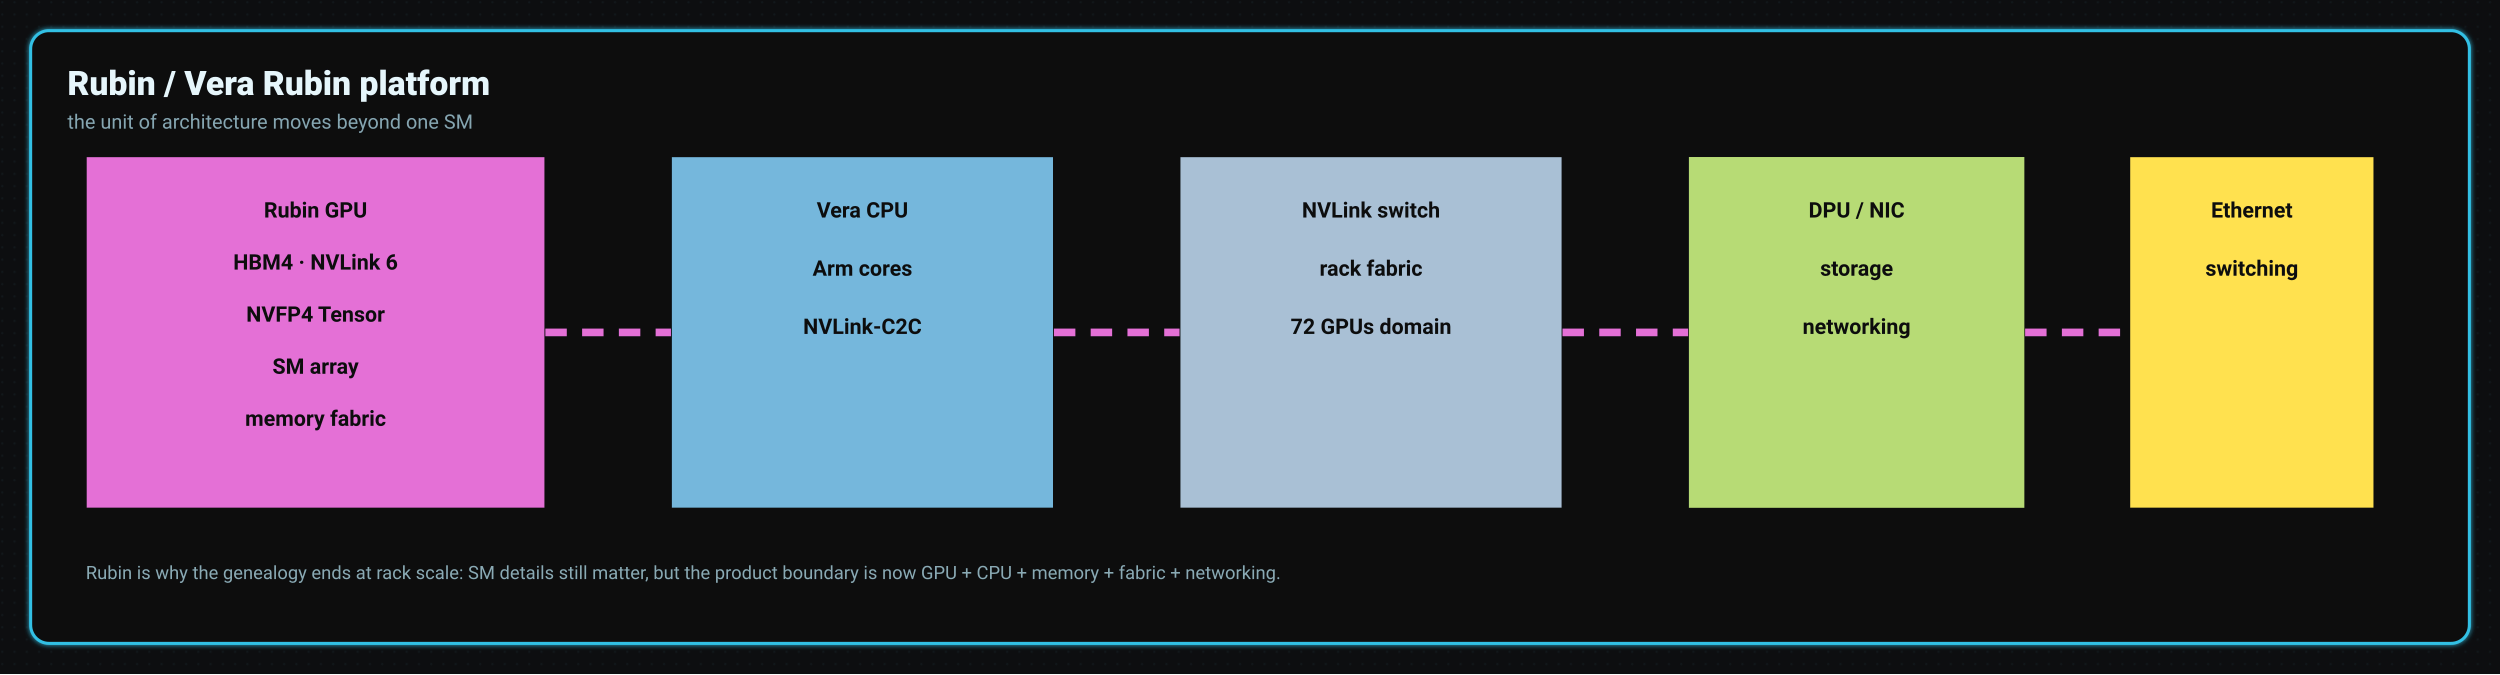
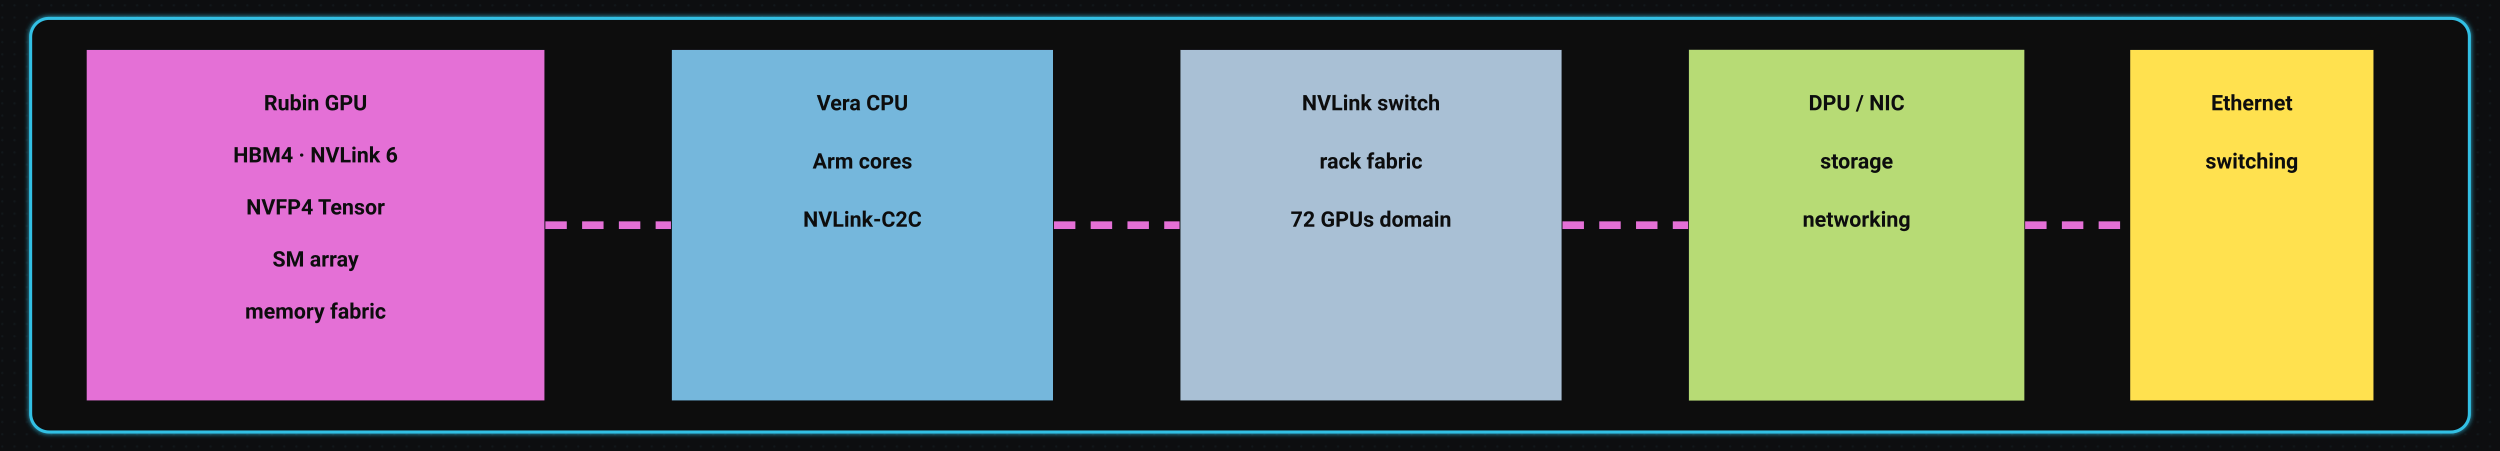
- <svg xmlns="http://www.w3.org/2000/svg" viewBox="0 0 1632 440" role="img">
+ <svg xmlns="http://www.w3.org/2000/svg" viewBox="0 70 1632 294" role="img">
  <style>
text{font-family:'Roboto','Noto Sans KR',-apple-system,BlinkMacSystemFont,sans-serif}
.plateTitle{font-size:22px;font-weight:800;fill:#e6f6fb}.meta{font-size:13px;fill:#86a6b1}
.label{font-size:14px;font-weight:700;fill:#0d0e10}.darkLabel{font-size:13px;font-weight:700;fill:#d9f1f7}
.small{font-size:12px;fill:#d9f1f7}.tiny{font-size:10px;fill:#d9f1f7}.note{font-size:12px;fill:#8aaab4}
.outline{fill:#0d0e10;stroke:#33c0e4;stroke-width:2}.ic{fill:#75b7dc;stroke:#0d0e10;stroke-width:1.2}
.sched{fill:#ffa25a;stroke:#0d0e10;stroke-width:1.2}.reg{fill:#75b7dc;stroke:#0d0e10;stroke-width:1.2}
.core{fill:#2dcc35;stroke:#0d0e10;stroke-width:1}.ldst{fill:#b7db75;stroke:#0d0e10;stroke-width:1}
.sfu{fill:#8fd06b;stroke:#0d0e10;stroke-width:1}.tensor{fill:#e46fd6;stroke:#0d0e10;stroke-width:1.2}
.rt{fill:#ffe14f;stroke:#0d0e10;stroke-width:1.2}.tex{fill:#4d68b7;stroke:#0d0e10;stroke-width:1.2}
.mem{fill:#75b7dc;stroke:#0d0e10;stroke-width:1.2}.hot{fill:#e46fd6;stroke:#0d0e10;stroke-width:1.2}
.fabric{fill:#a9c0d5;stroke:#0d0e10;stroke-width:1.2}.arrow{fill:#a9b0b4}
</style>
  <defs>
    <filter id="glow" x="-20%" y="-20%" width="140%" height="140%">
      <feGaussianBlur stdDeviation="1.6" result="b" />
      <feMerge>
        <feMergeNode in="b" />
        <feMergeNode in="SourceGraphic" />
      </feMerge>
    </filter>
    <pattern id="dots" width="8" height="8" patternUnits="userSpaceOnUse">
      <circle cx="1.5" cy="1.5" r="0.8" fill="#1b2a30" />
    </pattern>
  </defs>
  <rect width="1632" height="440" fill="#0d0e10" />
  <rect width="1632" height="440" fill="url(#dots)" opacity="0.32" />
  <g transform="translate(20 20)" filter="url(#glow)">
-     <rect width="1592" height="400" rx="12" class="outline" />
-     <text x="24" y="42" class="plateTitle">Rubin / Vera Rubin platform</text>
-     <text x="24" y="64" class="meta">the unit of architecture moves beyond one SM</text>
+     <rect y="62" width="1592" height="270" rx="12" class="outline" />
    <rect x="36" y="82" width="300" height="230" class="tensor" />
    <text x="186" y="122" text-anchor="middle" class="label">Rubin GPU</text>
    <text x="186" y="156" text-anchor="middle" class="label">HBM4 · NVLink 6</text>
    <text x="186" y="190" text-anchor="middle" class="label">NVFP4 Tensor</text>
    <text x="186" y="224" text-anchor="middle" class="label">SM array</text>
    <text x="186" y="258" text-anchor="middle" class="label">memory fabric</text>
    <rect x="418" y="82" width="250" height="230" class="mem" />
    <text x="543" y="122" text-anchor="middle" class="label">Vera CPU</text>
    <text x="543" y="160" text-anchor="middle" class="label">Arm cores</text>
    <text x="543" y="198" text-anchor="middle" class="label">NVLink-C2C</text>
    <rect x="750" y="82" width="250" height="230" class="fabric" />
    <text x="875" y="122" text-anchor="middle" class="label">NVLink switch</text>
    <text x="875" y="160" text-anchor="middle" class="label">rack fabric</text>
    <text x="875" y="198" text-anchor="middle" class="label">72 GPUs domain</text>
    <rect x="1082" y="82" width="220" height="230" class="ldst" />
    <text x="1192" y="122" text-anchor="middle" class="label">DPU / NIC</text>
    <text x="1192" y="160" text-anchor="middle" class="label">storage</text>
    <text x="1192" y="198" text-anchor="middle" class="label">networking</text>
    <rect x="1370" y="82" width="160" height="230" class="rt" />
    <text x="1450" y="122" text-anchor="middle" class="label">Ethernet</text>
    <text x="1450" y="160" text-anchor="middle" class="label">switching</text>
    <path d="M336 197 H418 M668 197 H750 M1000 197 H1082 M1302 197 H1370" stroke="#e46fd6" stroke-width="5" stroke-dasharray="14 10" />
-     <text x="36" y="358" class="note">Rubin is why the genealogy ends at rack scale: SM details still matter, but the product boundary is now GPU + CPU + memory + fabric + networking.</text>
  </g>
</svg>
